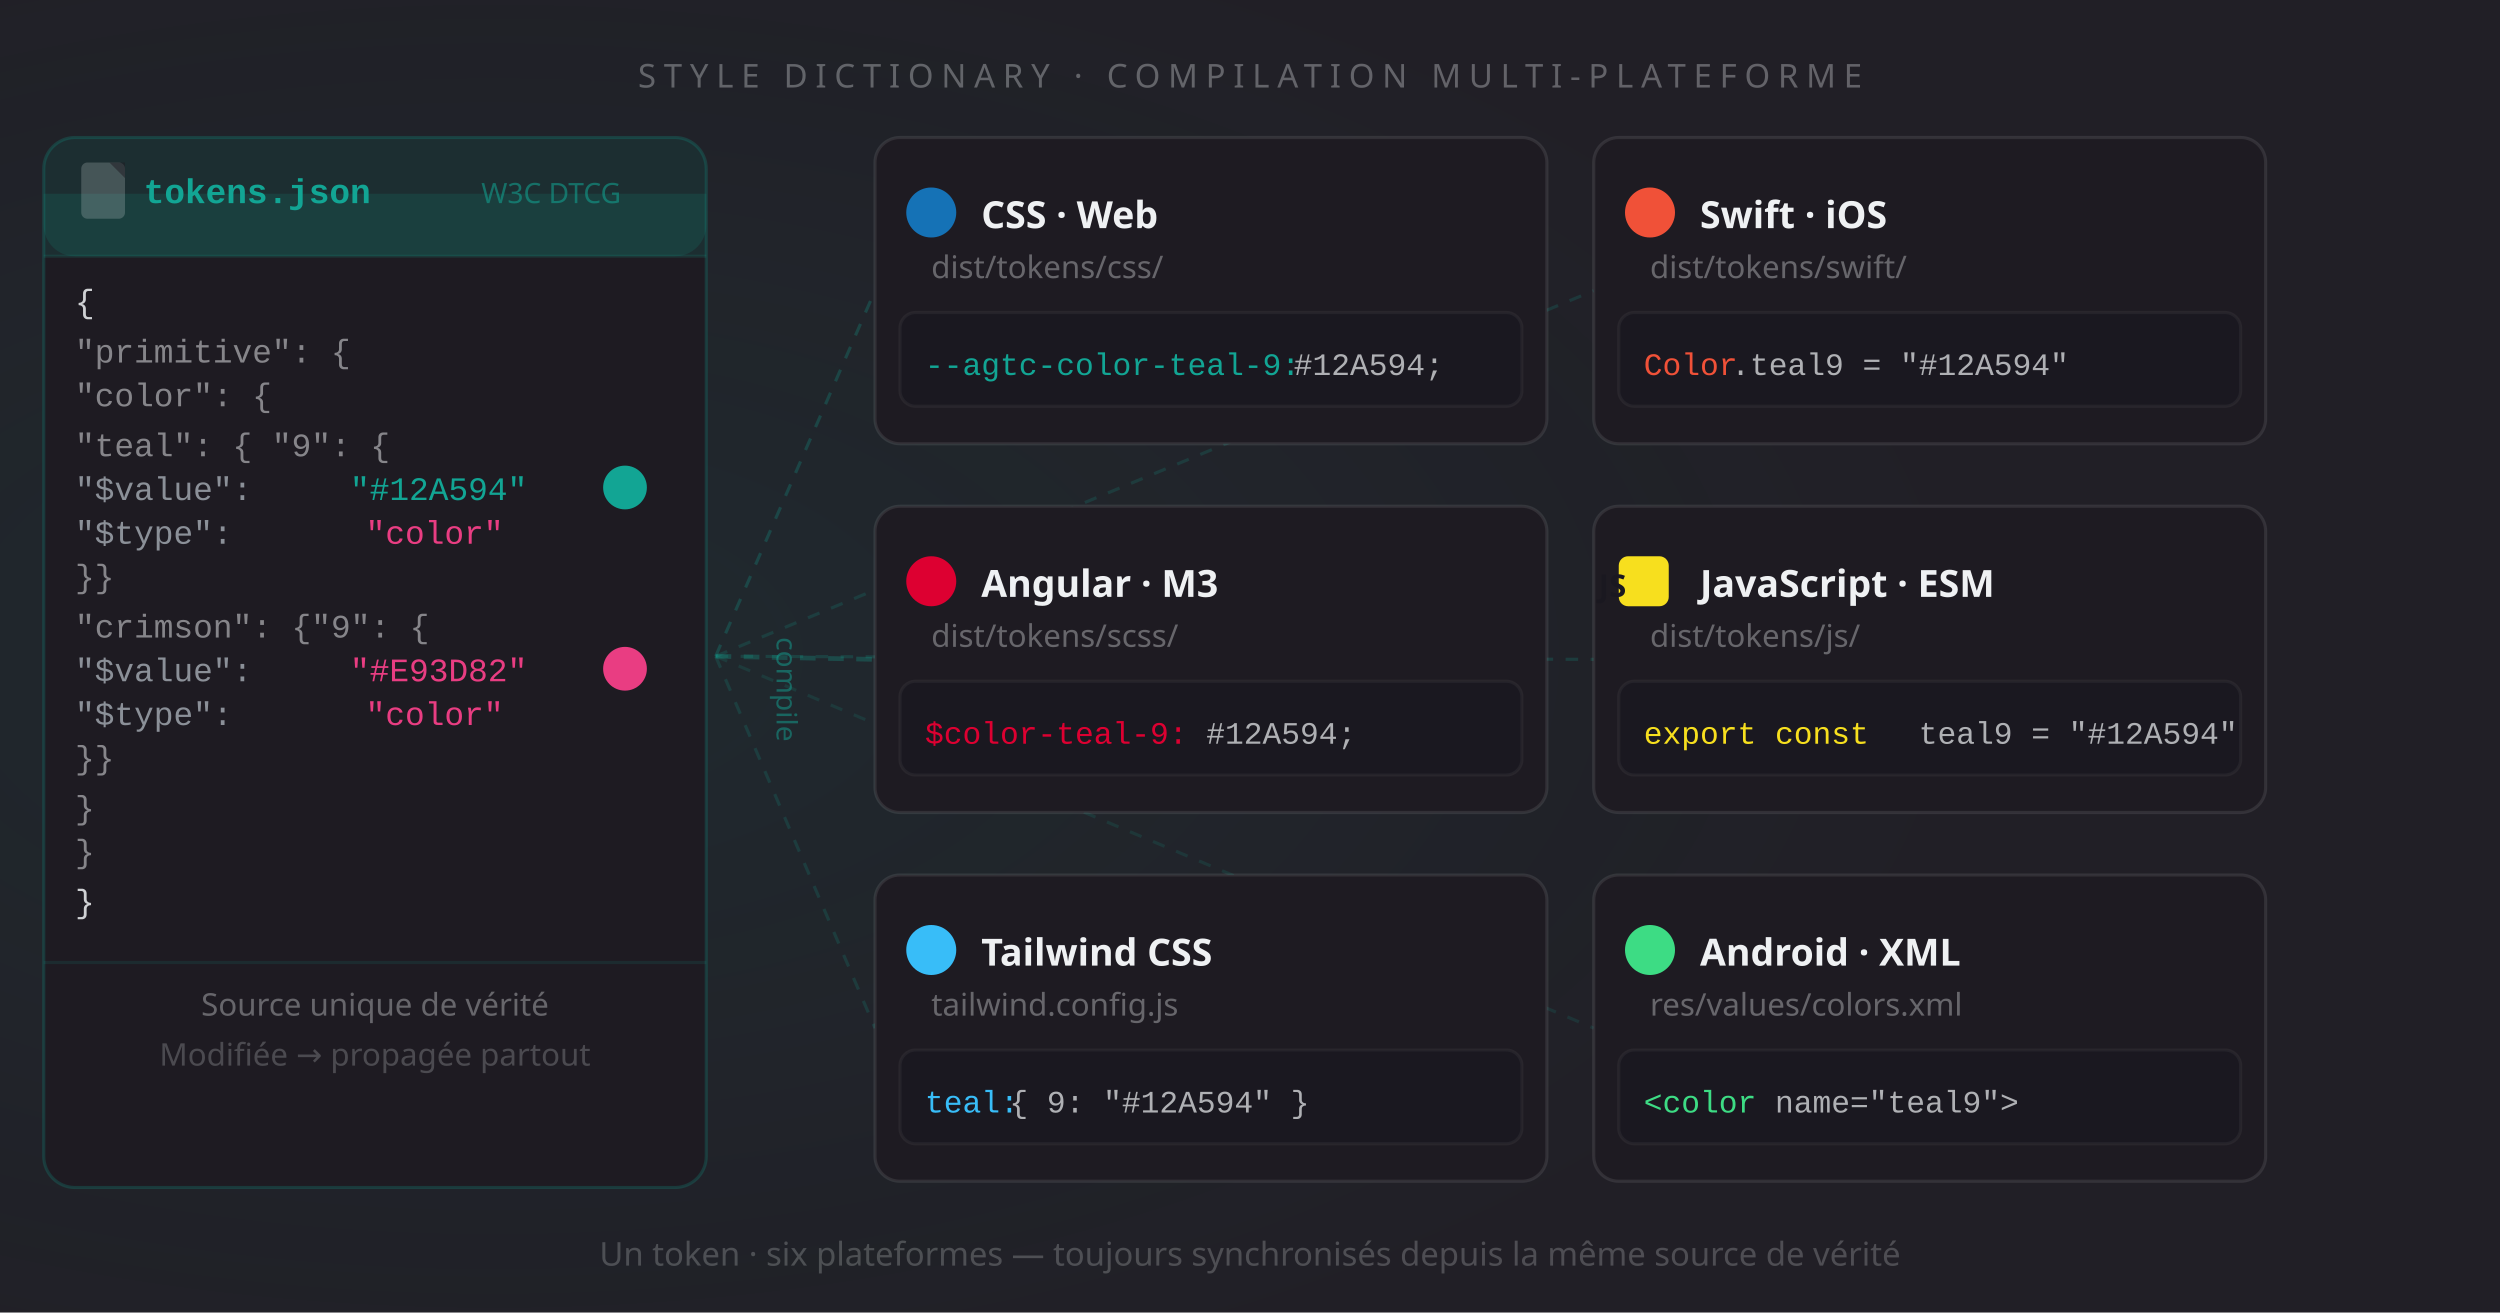
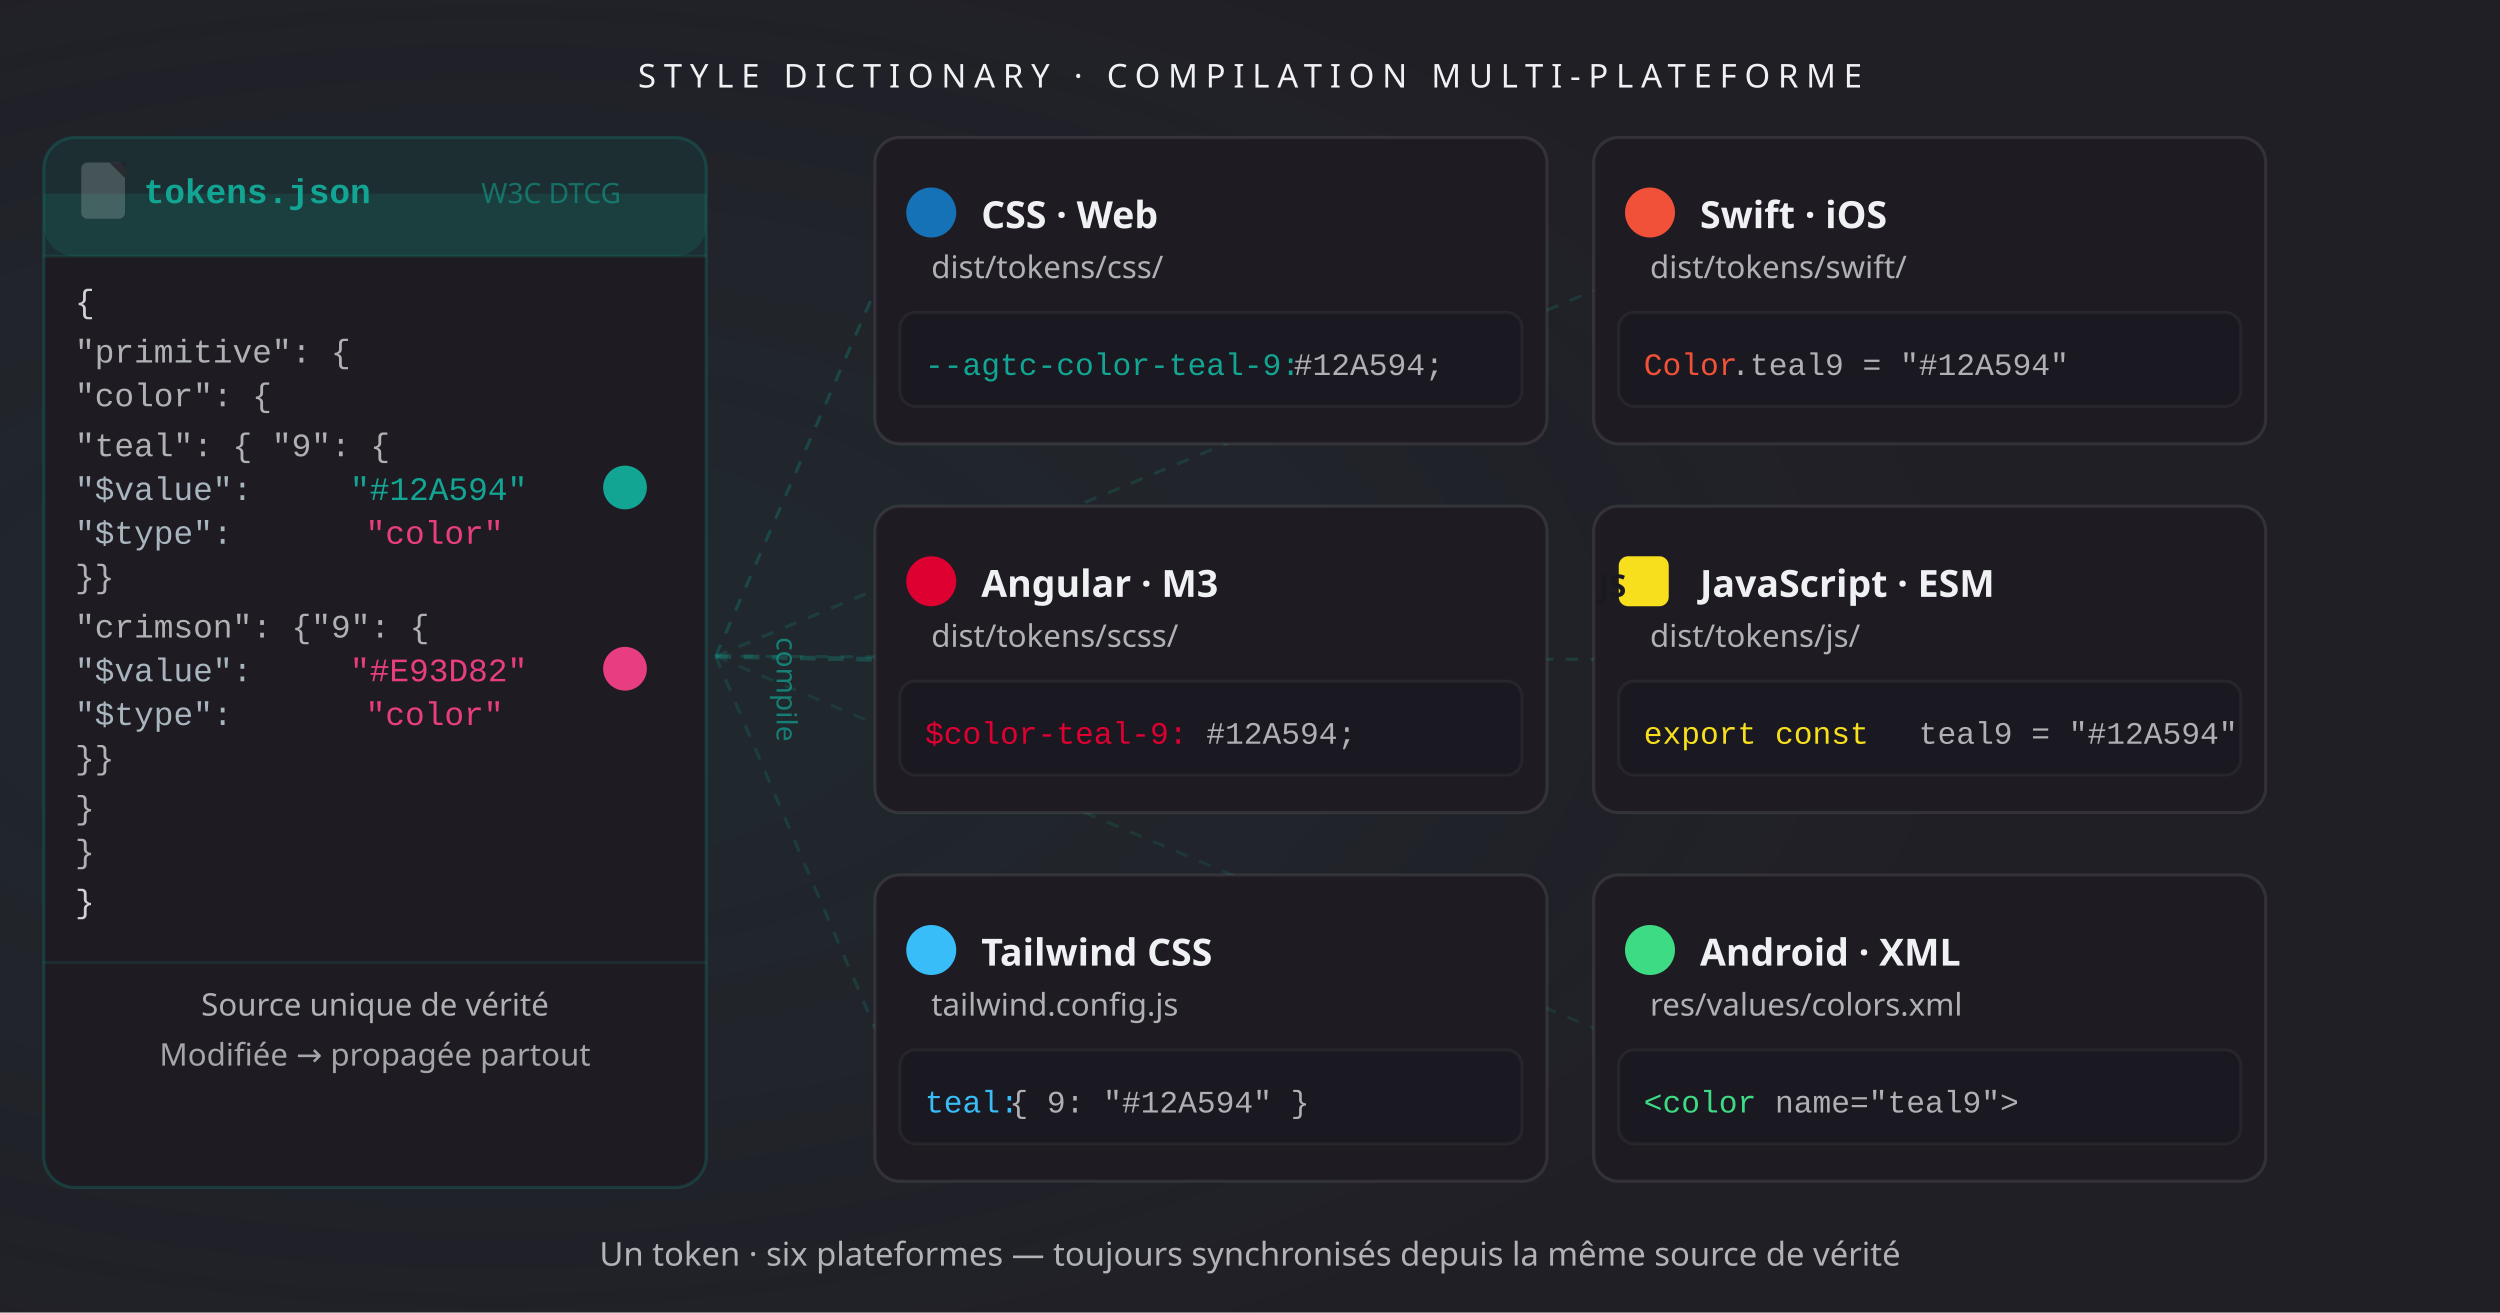
<svg xmlns="http://www.w3.org/2000/svg" viewBox="0 0 800 420" role="img" aria-label="Style Dictionary compile les tokens en 6 plateformes : CSS, Swift, Android, JavaScript, Tailwind, Angular">
  <defs>
    <radialGradient id="glow3" cx="20%" cy="50%" r="60%">
      <stop offset="0%" stop-color="#12a594" stop-opacity="0.08" />
      <stop offset="100%" stop-color="#12a594" stop-opacity="0" />
    </radialGradient>
  </defs>
  <rect width="800" height="420" fill="var(--agtc-semantic-color-illustration-ink,#211f26)" />
  <rect width="800" height="420" fill="url(#glow3)" />
-   <text x="400" y="28" text-anchor="middle" font-family="system-ui,sans-serif" font-size="10.5" letter-spacing="2.5" fill="#eff1f3" fill-opacity="0.32">
+   <text x="400" y="28" text-anchor="middle" font-family="system-ui,sans-serif" font-size="10.5" letter-spacing="2.5" fill="#eff1f3" fill-opacity="1">
    STYLE DICTIONARY · COMPILATION MULTI-PLATEFORME
  </text>
  <rect x="14" y="44" width="212" height="336" rx="10" fill="#1e1b22" stroke="#12a594" stroke-opacity="0.22" stroke-width="1" />
  <rect x="14" y="44" width="212" height="38" rx="10" fill="#12a594" fill-opacity="0.14" />
  <rect x="14" y="62" width="212" height="20" fill="#12a594" fill-opacity="0.14" />
  <rect x="26" y="52" width="14" height="18" rx="2" fill="#eff1f3" fill-opacity="0.20" />
-   <polygon points="35,52 40,52 40,57" fill="#1e1b22" fill-opacity="0.50" />
+   <polygon points="35,52 40,52 40,57" fill="#1e1b22" fill-opacity="0.70" />
  <text x="46" y="65" font-family="'Courier New',monospace,system-ui" font-size="11" font-weight="700" fill="#12a594">tokens.json</text>
  <text x="154" y="65" font-family="system-ui,sans-serif" font-size="9" fill="#12a594" fill-opacity="0.55">W3C DTCG</text>
  <line x1="14" y1="82" x2="226" y2="82" stroke="#12a594" stroke-opacity="0.14" />
  <text x="24" y="100" font-family="'Courier New',monospace,system-ui" font-size="10.5" fill="#eff1f3" fill-opacity="0.85">{</text>
-   <text x="24" y="116" font-family="'Courier New',monospace,system-ui" font-size="10.5" fill="#eff1f3" fill-opacity="0.50">  "primitive": {</text>
-   <text x="24" y="130" font-family="'Courier New',monospace,system-ui" font-size="10.5" fill="#eff1f3" fill-opacity="0.50">    "color": {</text>
-   <text x="24" y="146" font-family="'Courier New',monospace,system-ui" font-size="10.5" fill="#eff1f3" fill-opacity="0.50">      "teal": { "9": {</text>
-   <text x="24" y="160" font-family="'Courier New',monospace,system-ui" font-size="10.5" fill="#8b9098">        "$value":</text>
+   <text x="24" y="116" font-family="'Courier New',monospace,system-ui" font-size="10.5" fill="#eff1f3" fill-opacity="0.70">  "primitive": {</text>
+   <text x="24" y="130" font-family="'Courier New',monospace,system-ui" font-size="10.5" fill="#eff1f3" fill-opacity="0.70">    "color": {</text>
+   <text x="24" y="146" font-family="'Courier New',monospace,system-ui" font-size="10.5" fill="#eff1f3" fill-opacity="0.70">      "teal": { "9": {</text>
+   <text x="24" y="160" font-family="'Courier New',monospace,system-ui" font-size="10.5" fill="#a8b5be">        "$value":</text>
  <text x="112" y="160" font-family="'Courier New',monospace,system-ui" font-size="10.5" fill="#12a594">"#12A594"</text>
  <circle cx="200" cy="156" r="7" fill="#12a594" />
-   <text x="24" y="174" font-family="'Courier New',monospace,system-ui" font-size="10.5" fill="#8b9098">        "$type": </text>
+   <text x="24" y="174" font-family="'Courier New',monospace,system-ui" font-size="10.5" fill="#a8b5be">        "$type": </text>
  <text x="117" y="174" font-family="'Courier New',monospace,system-ui" font-size="10.5" fill="#e93d82">"color"</text>
-   <text x="24" y="188" font-family="'Courier New',monospace,system-ui" font-size="10.5" fill="#eff1f3" fill-opacity="0.50">      }}</text>
-   <text x="24" y="204" font-family="'Courier New',monospace,system-ui" font-size="10.5" fill="#eff1f3" fill-opacity="0.50">   "crimson": {"9": {</text>
-   <text x="24" y="218" font-family="'Courier New',monospace,system-ui" font-size="10.5" fill="#8b9098">        "$value":</text>
+   <text x="24" y="188" font-family="'Courier New',monospace,system-ui" font-size="10.5" fill="#eff1f3" fill-opacity="0.70">      }}</text>
+   <text x="24" y="204" font-family="'Courier New',monospace,system-ui" font-size="10.5" fill="#eff1f3" fill-opacity="0.70">   "crimson": {"9": {</text>
+   <text x="24" y="218" font-family="'Courier New',monospace,system-ui" font-size="10.5" fill="#a8b5be">        "$value":</text>
  <text x="112" y="218" font-family="'Courier New',monospace,system-ui" font-size="10.5" fill="#e93d82">"#E93D82"</text>
  <circle cx="200" cy="214" r="7" fill="#e93d82" />
-   <text x="24" y="232" font-family="'Courier New',monospace,system-ui" font-size="10.5" fill="#8b9098">        "$type": </text>
+   <text x="24" y="232" font-family="'Courier New',monospace,system-ui" font-size="10.5" fill="#a8b5be">        "$type": </text>
  <text x="117" y="232" font-family="'Courier New',monospace,system-ui" font-size="10.5" fill="#e93d82">"color"</text>
-   <text x="24" y="246" font-family="'Courier New',monospace,system-ui" font-size="10.5" fill="#eff1f3" fill-opacity="0.50">      }}</text>
-   <text x="24" y="262" font-family="'Courier New',monospace,system-ui" font-size="10.5" fill="#eff1f3" fill-opacity="0.50">    }</text>
-   <text x="24" y="276" font-family="'Courier New',monospace,system-ui" font-size="10.5" fill="#eff1f3" fill-opacity="0.50">  }</text>
+   <text x="24" y="246" font-family="'Courier New',monospace,system-ui" font-size="10.5" fill="#eff1f3" fill-opacity="0.70">      }}</text>
+   <text x="24" y="262" font-family="'Courier New',monospace,system-ui" font-size="10.5" fill="#eff1f3" fill-opacity="0.70">    }</text>
+   <text x="24" y="276" font-family="'Courier New',monospace,system-ui" font-size="10.5" fill="#eff1f3" fill-opacity="0.70">  }</text>
  <text x="24" y="292" font-family="'Courier New',monospace,system-ui" font-size="10.5" fill="#eff1f3" fill-opacity="0.85">}</text>
  <line x1="14" y1="308" x2="226" y2="308" stroke="#12a594" stroke-opacity="0.12" />
-   <text x="120" y="325" text-anchor="middle" font-family="system-ui,sans-serif" font-size="10" fill="#eff1f3" fill-opacity="0.35">Source unique de vérité</text>
-   <text x="120" y="341" text-anchor="middle" font-family="system-ui,sans-serif" font-size="10" fill="#eff1f3" fill-opacity="0.22">Modifiée → propagée partout</text>
-   <text x="252" y="210" text-anchor="middle" font-family="system-ui,sans-serif" font-size="9" fill="#12a594" fill-opacity="0.50" writing-mode="tb">compile</text>
+   <text x="120" y="325" text-anchor="middle" font-family="system-ui,sans-serif" font-size="10" fill="#eff1f3" fill-opacity="0.70">Source unique de vérité</text>
+   <text x="120" y="341" text-anchor="middle" font-family="system-ui,sans-serif" font-size="10" fill="#eff1f3" fill-opacity="0.65">Modifiée → propagée partout</text>
+   <text x="252" y="210" text-anchor="middle" font-family="system-ui,sans-serif" font-size="9" fill="#12a594" fill-opacity="0.70" writing-mode="tb">compile</text>
  <line x1="229" y1="210" x2="280" y2="93" stroke="#12a594" stroke-opacity="0.25" stroke-width="1" stroke-dasharray="4,4" />
  <line x1="229" y1="210" x2="510" y2="93" stroke="#12a594" stroke-opacity="0.18" stroke-width="1" stroke-dasharray="4,4" />
  <line x1="229" y1="210" x2="280" y2="211" stroke="#12a594" stroke-opacity="0.28" stroke-width="1.5" stroke-dasharray="5,4" />
  <line x1="229" y1="210" x2="510" y2="211" stroke="#12a594" stroke-opacity="0.20" stroke-width="1" stroke-dasharray="4,4" />
  <line x1="229" y1="210" x2="280" y2="329" stroke="#12a594" stroke-opacity="0.18" stroke-width="1" stroke-dasharray="4,4" />
  <line x1="229" y1="210" x2="510" y2="329" stroke="#12a594" stroke-opacity="0.14" stroke-width="1" stroke-dasharray="4,4" />
  <rect x="280" y="44" width="215" height="98" rx="8" fill="#1e1b22" stroke="#ffffff" stroke-opacity="0.09" stroke-width="1" />
  <circle cx="298" cy="68" r="8" fill="#1572b6" />
  <text x="314" y="73" font-family="system-ui,sans-serif" font-size="12" font-weight="600" fill="#eff1f3">CSS · Web</text>
-   <text x="298" y="89" font-family="system-ui,sans-serif" font-size="10" fill="#eff1f3" fill-opacity="0.35">dist/tokens/css/</text>
+   <text x="298" y="89" font-family="system-ui,sans-serif" font-size="10" fill="#eff1f3" fill-opacity="0.70">dist/tokens/css/</text>
  <rect x="288" y="100" width="199" height="30" rx="5" fill="#1a1820" stroke="#ffffff" stroke-opacity="0.05" />
  <text x="296" y="120" font-family="'Courier New',monospace,system-ui" font-size="10" fill="#12a594">--agtc-color-teal-9:</text>
  <text x="414" y="120" font-family="'Courier New',monospace,system-ui" font-size="10" fill="#eff1f3" fill-opacity="0.70">#12A594;</text>
  <rect x="510" y="44" width="215" height="98" rx="8" fill="#1e1b22" stroke="#ffffff" stroke-opacity="0.09" stroke-width="1" />
  <circle cx="528" cy="68" r="8" fill="#f05138" />
  <text x="544" y="73" font-family="system-ui,sans-serif" font-size="12" font-weight="600" fill="#eff1f3">Swift · iOS</text>
-   <text x="528" y="89" font-family="system-ui,sans-serif" font-size="10" fill="#eff1f3" fill-opacity="0.35">dist/tokens/swift/</text>
+   <text x="528" y="89" font-family="system-ui,sans-serif" font-size="10" fill="#eff1f3" fill-opacity="0.70">dist/tokens/swift/</text>
  <rect x="518" y="100" width="199" height="30" rx="5" fill="#1a1820" stroke="#ffffff" stroke-opacity="0.05" />
  <text x="526" y="120" font-family="'Courier New',monospace,system-ui" font-size="10" fill="#f05138">Color</text>
  <text x="554" y="120" font-family="'Courier New',monospace,system-ui" font-size="10" fill="#eff1f3" fill-opacity="0.70">.teal9 = "#12A594"</text>
  <rect x="280" y="162" width="215" height="98" rx="8" fill="#1e1b22" stroke="#ffffff" stroke-opacity="0.09" stroke-width="1" />
  <circle cx="298" cy="186" r="8" fill="#dd0031" />
  <text x="314" y="191" font-family="system-ui,sans-serif" font-size="12" font-weight="600" fill="#eff1f3">Angular · M3</text>
-   <text x="298" y="207" font-family="system-ui,sans-serif" font-size="10" fill="#eff1f3" fill-opacity="0.35">dist/tokens/scss/</text>
+   <text x="298" y="207" font-family="system-ui,sans-serif" font-size="10" fill="#eff1f3" fill-opacity="0.70">dist/tokens/scss/</text>
  <rect x="288" y="218" width="199" height="30" rx="5" fill="#1a1820" stroke="#ffffff" stroke-opacity="0.05" />
  <text x="296" y="238" font-family="'Courier New',monospace,system-ui" font-size="10" fill="#dd0031">$color-teal-9:</text>
  <text x="386" y="238" font-family="'Courier New',monospace,system-ui" font-size="10" fill="#eff1f3" fill-opacity="0.70">#12A594;</text>
  <rect x="510" y="162" width="215" height="98" rx="8" fill="#1e1b22" stroke="#ffffff" stroke-opacity="0.09" stroke-width="1" />
  <rect x="518" y="178" width="16" height="16" rx="3" fill="#f7df1e" />
  <text x="516" y="191" text-anchor="middle" font-family="system-ui,sans-serif" font-size="10" font-weight="700" fill="#1a1820">JS</text>
  <text x="544" y="191" font-family="system-ui,sans-serif" font-size="12" font-weight="600" fill="#eff1f3">JavaScript · ESM</text>
-   <text x="528" y="207" font-family="system-ui,sans-serif" font-size="10" fill="#eff1f3" fill-opacity="0.35">dist/tokens/js/</text>
+   <text x="528" y="207" font-family="system-ui,sans-serif" font-size="10" fill="#eff1f3" fill-opacity="0.70">dist/tokens/js/</text>
  <rect x="518" y="218" width="199" height="30" rx="5" fill="#1a1820" stroke="#ffffff" stroke-opacity="0.05" />
  <text x="526" y="238" font-family="'Courier New',monospace,system-ui" font-size="10" fill="#f7df1e">export const</text>
  <text x="614" y="238" font-family="'Courier New',monospace,system-ui" font-size="10" fill="#eff1f3" fill-opacity="0.70">teal9 = "#12A594"</text>
  <rect x="280" y="280" width="215" height="98" rx="8" fill="#1e1b22" stroke="#ffffff" stroke-opacity="0.09" stroke-width="1" />
  <circle cx="298" cy="304" r="8" fill="#38bdf8" />
  <text x="314" y="309" font-family="system-ui,sans-serif" font-size="12" font-weight="600" fill="#eff1f3">Tailwind CSS</text>
-   <text x="298" y="325" font-family="system-ui,sans-serif" font-size="10" fill="#eff1f3" fill-opacity="0.35">tailwind.config.js</text>
+   <text x="298" y="325" font-family="system-ui,sans-serif" font-size="10" fill="#eff1f3" fill-opacity="0.70">tailwind.config.js</text>
  <rect x="288" y="336" width="199" height="30" rx="5" fill="#1a1820" stroke="#ffffff" stroke-opacity="0.05" />
  <text x="296" y="356" font-family="'Courier New',monospace,system-ui" font-size="10" fill="#38bdf8">teal:</text>
  <text x="323" y="356" font-family="'Courier New',monospace,system-ui" font-size="10" fill="#eff1f3" fill-opacity="0.70">{ 9: "#12A594" }</text>
  <rect x="510" y="280" width="215" height="98" rx="8" fill="#1e1b22" stroke="#ffffff" stroke-opacity="0.09" stroke-width="1" />
  <circle cx="528" cy="304" r="8" fill="#3ddc84" />
  <text x="544" y="309" font-family="system-ui,sans-serif" font-size="12" font-weight="600" fill="#eff1f3">Android · XML</text>
-   <text x="528" y="325" font-family="system-ui,sans-serif" font-size="10" fill="#eff1f3" fill-opacity="0.35">res/values/colors.xml</text>
+   <text x="528" y="325" font-family="system-ui,sans-serif" font-size="10" fill="#eff1f3" fill-opacity="0.70">res/values/colors.xml</text>
  <rect x="518" y="336" width="199" height="30" rx="5" fill="#1a1820" stroke="#ffffff" stroke-opacity="0.05" />
  <text x="526" y="356" font-family="'Courier New',monospace,system-ui" font-size="10" fill="#3ddc84">&lt;color</text>
  <text x="568" y="356" font-family="'Courier New',monospace,system-ui" font-size="10" fill="#eff1f3" fill-opacity="0.70">name="teal9"&gt;</text>
-   <text x="400" y="405" text-anchor="middle" font-family="system-ui,sans-serif" font-size="10.5" fill="#eff1f3" fill-opacity="0.22">
+   <text x="400" y="405" text-anchor="middle" font-family="system-ui,sans-serif" font-size="10.5" fill="#eff1f3" fill-opacity="0.70">
    Un token · six plateformes — toujours synchronisés depuis la même source de vérité
  </text>
</svg>
